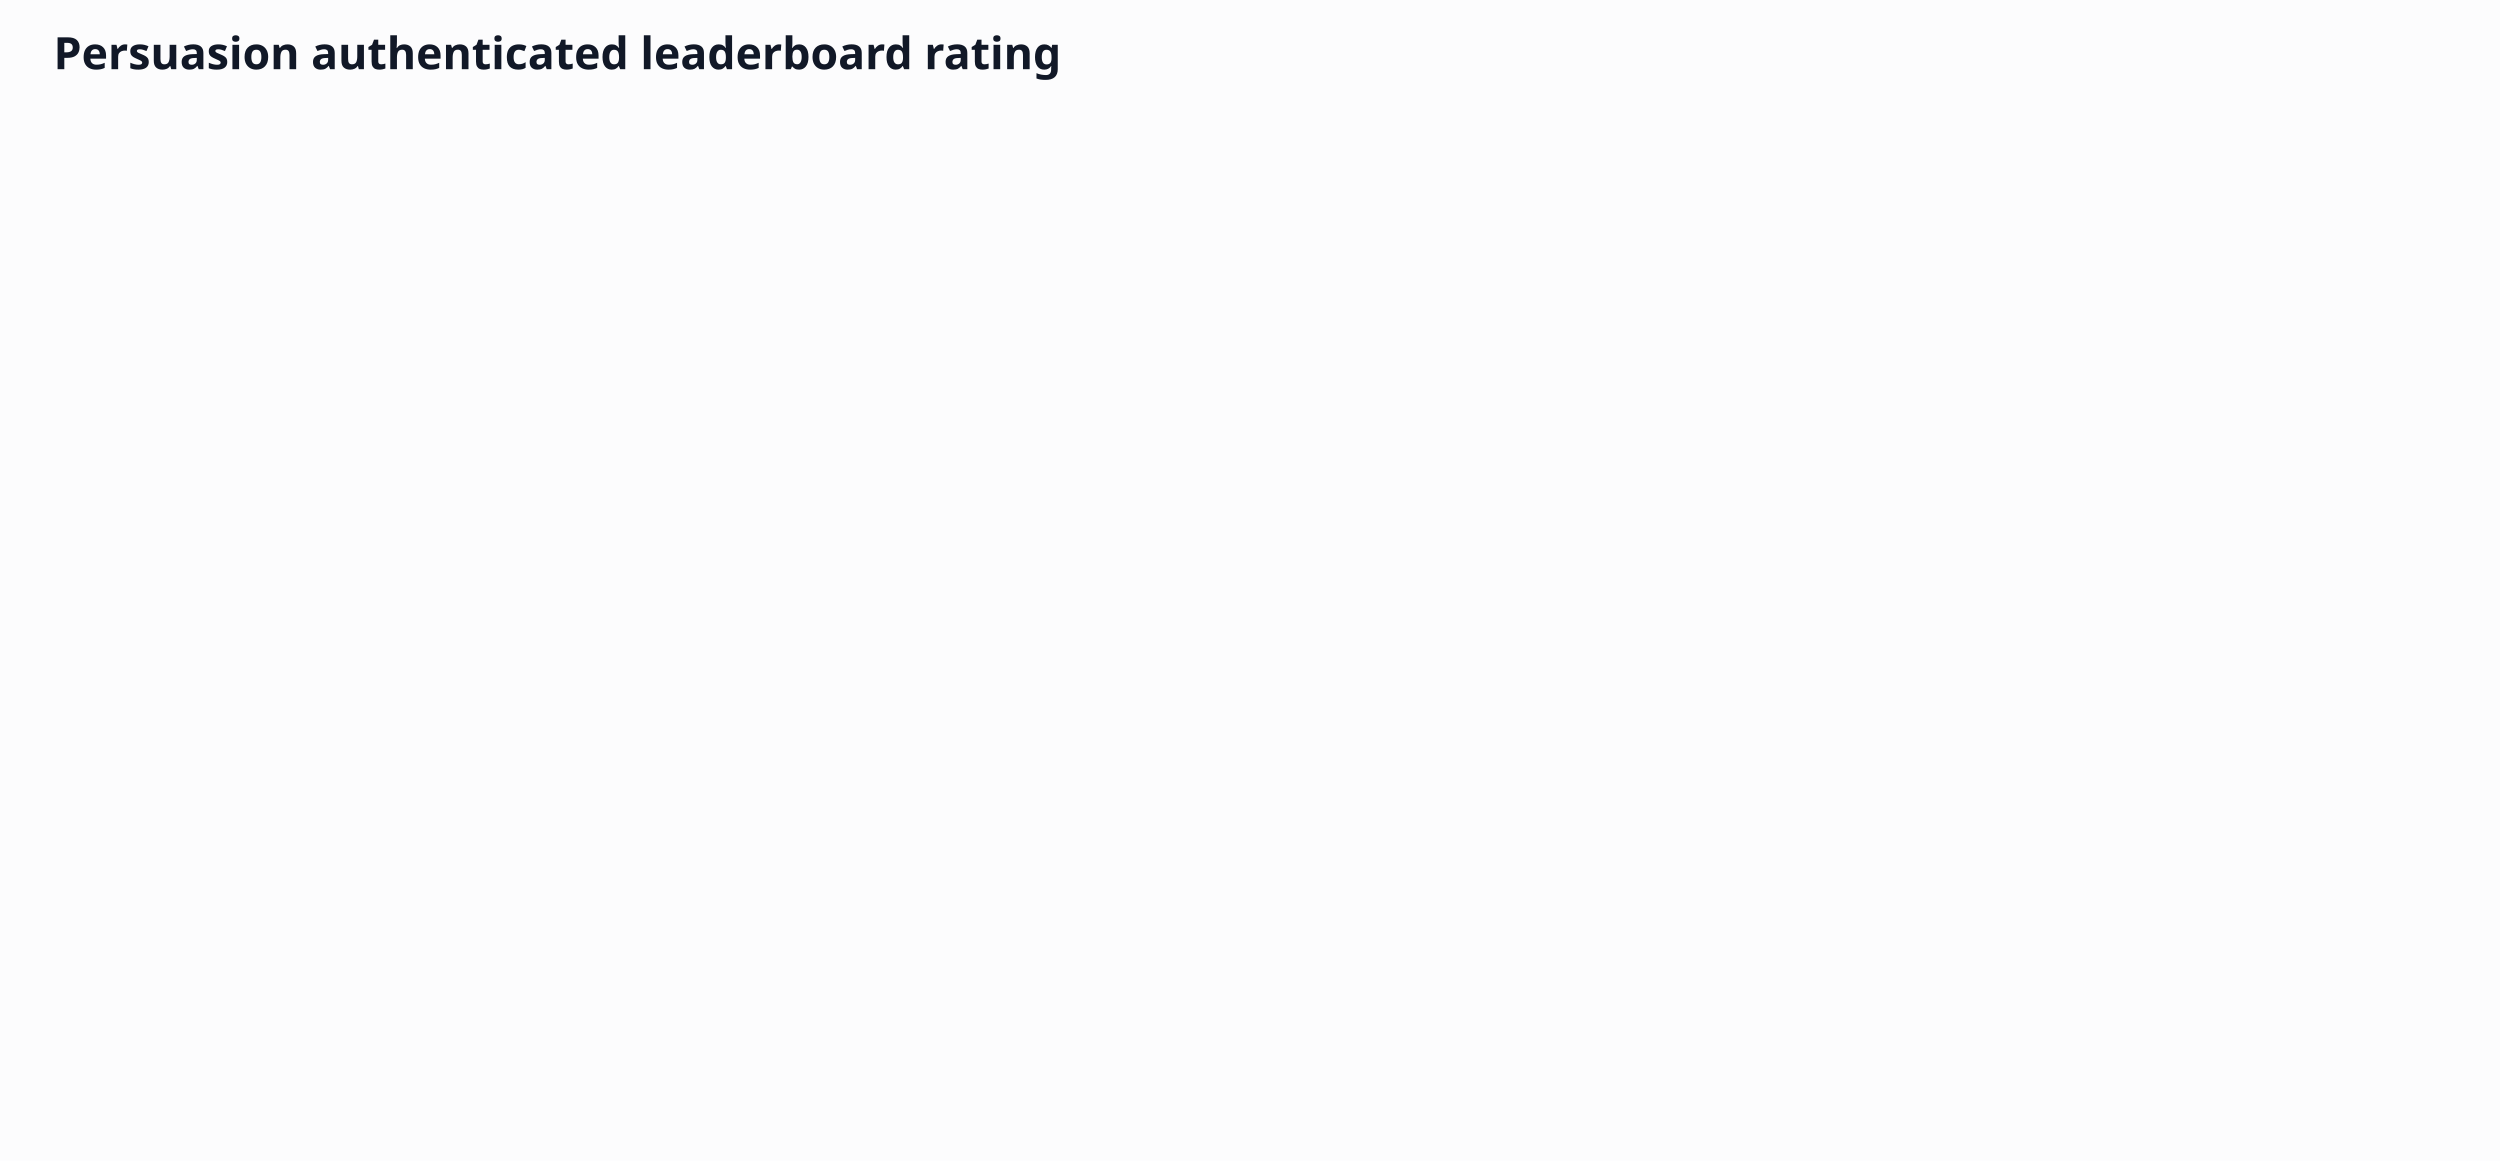
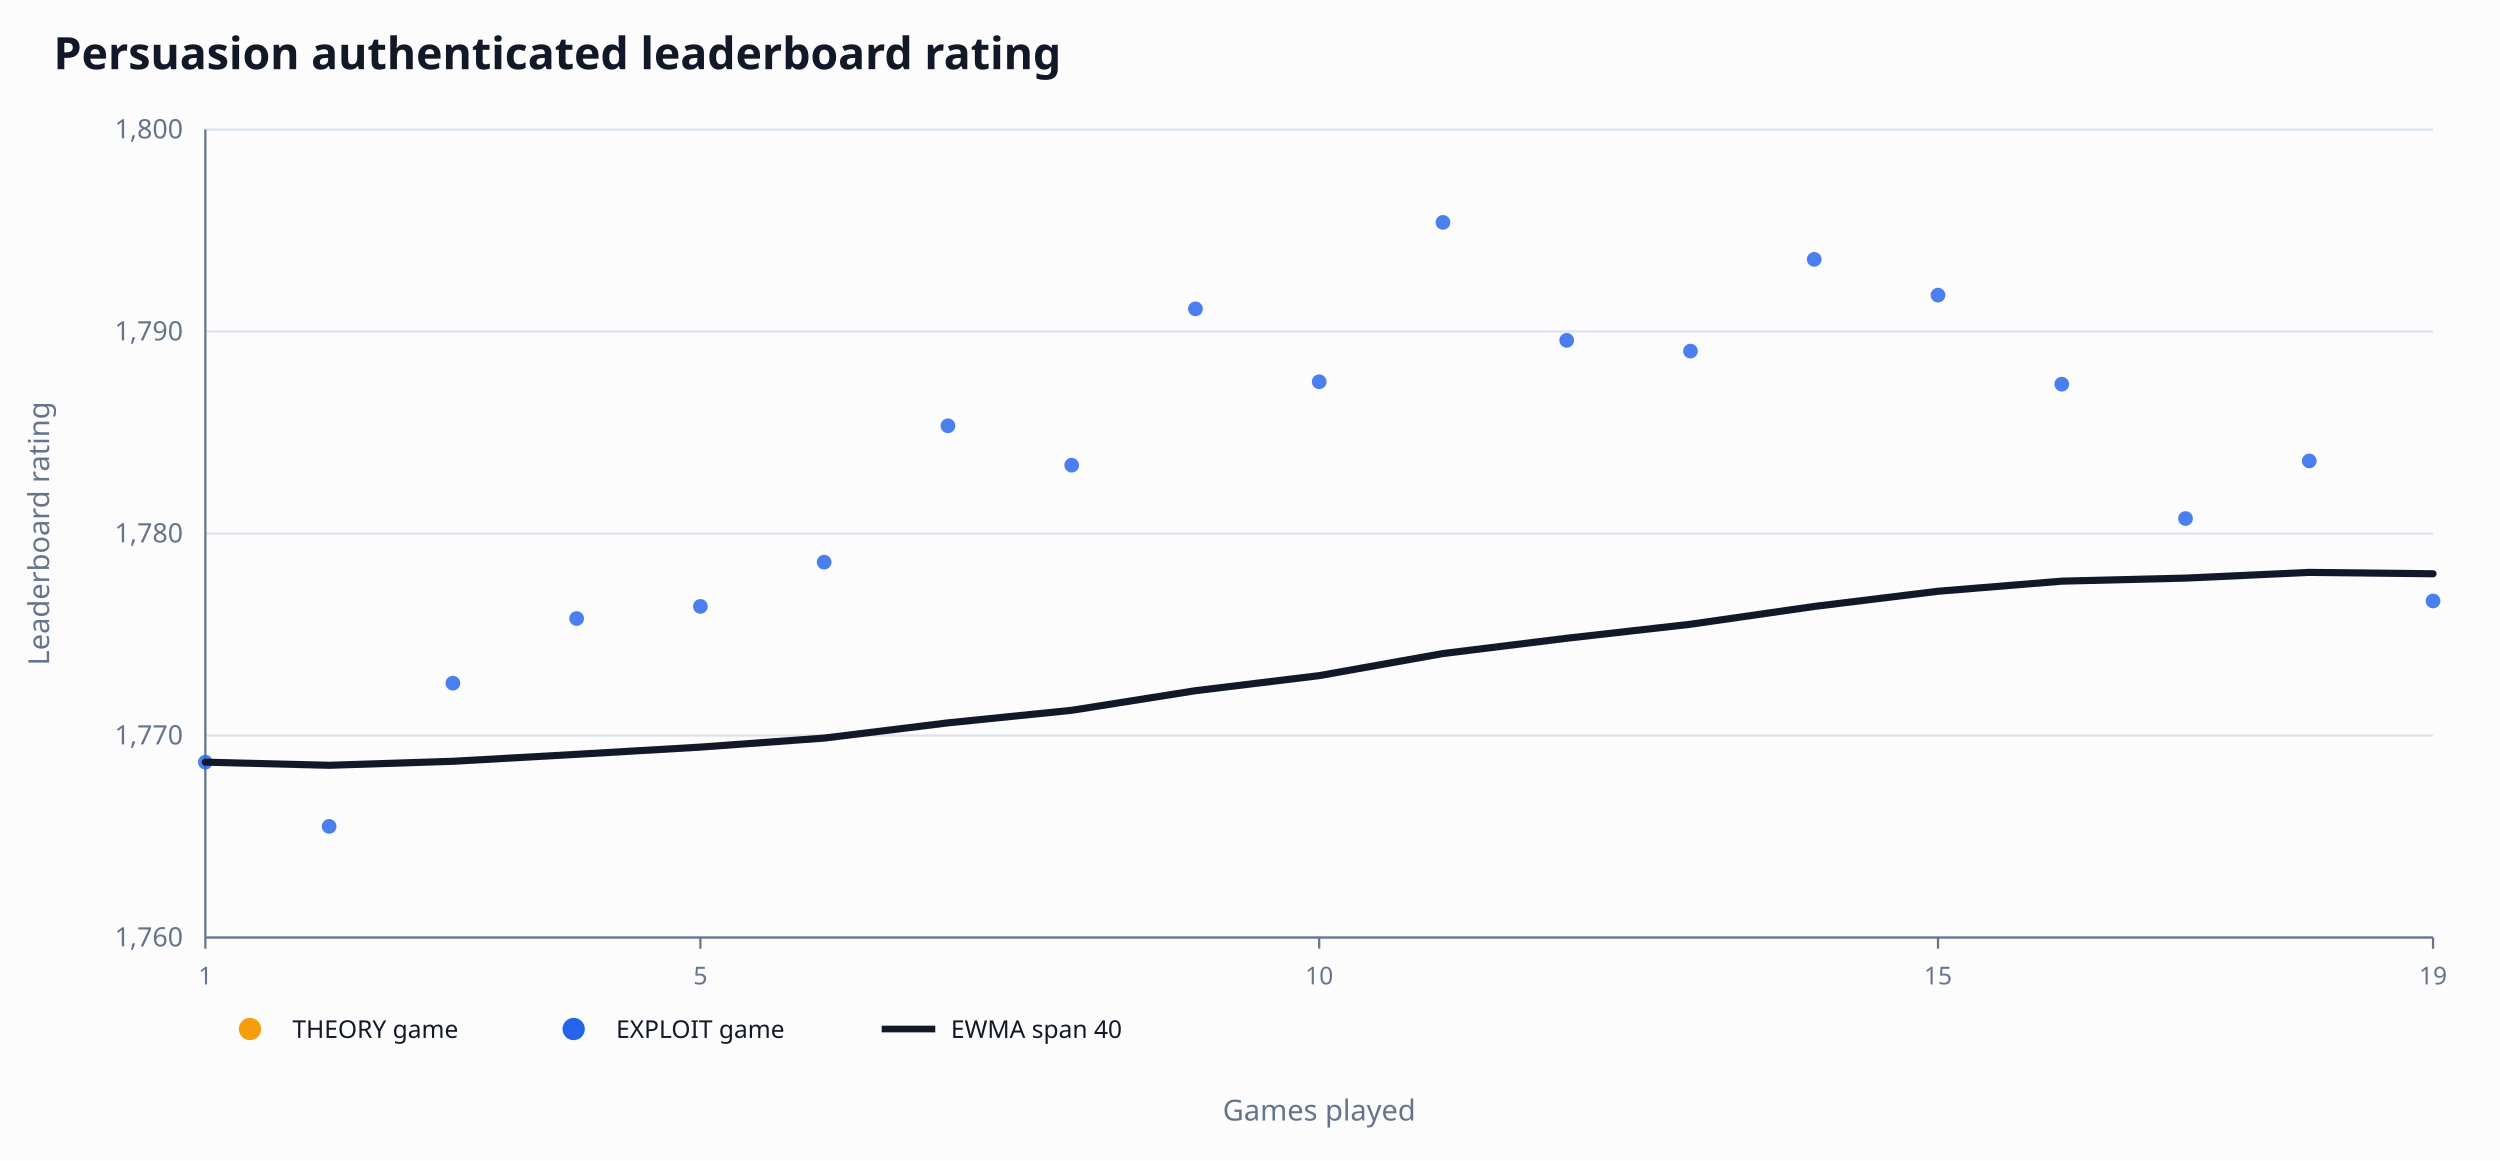
<svg xmlns="http://www.w3.org/2000/svg" width="1120" height="520" viewBox="0 0 1120 520">
  <rect width="100%" height="100%" fill="#fcfcfd" />
  <text x="24" y="31" font-family="system-ui,sans-serif" font-size="20" font-weight="700" fill="#111827">Persuasion authenticated leaderboard rating</text>
+   <line x1="92" y1="420.00" x2="1090" y2="420.00" stroke="#dbe3ee" stroke-width="1" />
+   <text x="82" y="424.00" text-anchor="end" font-family="system-ui,sans-serif" font-size="12" fill="#64748b">1,760</text>
+   <line x1="92" y1="329.50" x2="1090" y2="329.50" stroke="#dbe3ee" stroke-width="1" />
+   <text x="82" y="333.50" text-anchor="end" font-family="system-ui,sans-serif" font-size="12" fill="#64748b">1,770</text>
+   <line x1="92" y1="239.00" x2="1090" y2="239.00" stroke="#dbe3ee" stroke-width="1" />
+   <text x="82" y="243.00" text-anchor="end" font-family="system-ui,sans-serif" font-size="12" fill="#64748b">1,780</text>
+   <line x1="92" y1="148.50" x2="1090" y2="148.50" stroke="#dbe3ee" stroke-width="1" />
+   <text x="82" y="152.50" text-anchor="end" font-family="system-ui,sans-serif" font-size="12" fill="#64748b">1,790</text>
+   <line x1="92" y1="58.00" x2="1090" y2="58.00" stroke="#dbe3ee" stroke-width="1" />
+   <text x="82" y="62.00" text-anchor="end" font-family="system-ui,sans-serif" font-size="12" fill="#64748b">1,800</text>
+   <line x1="92.00" y1="420" x2="92.00" y2="425" stroke="#64748b" />
+   <text x="92.00" y="441" text-anchor="middle" font-family="system-ui,sans-serif" font-size="11" fill="#64748b">1</text>
+   <line x1="313.78" y1="420" x2="313.78" y2="425" stroke="#64748b" />
+   <text x="313.78" y="441" text-anchor="middle" font-family="system-ui,sans-serif" font-size="11" fill="#64748b">5</text>
+   <line x1="591.00" y1="420" x2="591.00" y2="425" stroke="#64748b" />
+   <text x="591.00" y="441" text-anchor="middle" font-family="system-ui,sans-serif" font-size="11" fill="#64748b">10</text>
+   <line x1="868.22" y1="420" x2="868.22" y2="425" stroke="#64748b" />
+   <text x="868.22" y="441" text-anchor="middle" font-family="system-ui,sans-serif" font-size="11" fill="#64748b">15</text>
+   <line x1="1090.00" y1="420" x2="1090.00" y2="425" stroke="#64748b" />
+   <text x="1090.00" y="441" text-anchor="middle" font-family="system-ui,sans-serif" font-size="11" fill="#64748b">19</text>
+   <line x1="92" y1="58" x2="92" y2="420" stroke="#64748b" />
+   <line x1="92" y1="420" x2="1090" y2="420" stroke="#64748b" />
+   <text x="591.00" y="502" text-anchor="middle" font-family="system-ui,sans-serif" font-size="13" fill="#64748b">Games played</text>
+   <text x="22" y="239.00" text-anchor="middle" transform="rotate(-90 22 239.00)" font-family="system-ui,sans-serif" font-size="13" fill="#64748b">Leaderboard rating</text>
+   <circle cx="92.00" cy="341.45" r="3.3" fill="#2563eb" opacity="0.82" />
+   <circle cx="147.44" cy="370.23" r="3.3" fill="#2563eb" opacity="0.82" />
+   <circle cx="202.89" cy="306.06" r="3.3" fill="#2563eb" opacity="0.82" />
+   <circle cx="258.33" cy="277.10" r="3.3" fill="#2563eb" opacity="0.82" />
+   <circle cx="313.78" cy="271.67" r="3.3" fill="#2563eb" opacity="0.82" />
+   <circle cx="369.22" cy="251.85" r="3.3" fill="#2563eb" opacity="0.82" />
+   <circle cx="424.67" cy="190.76" r="3.3" fill="#2563eb" opacity="0.82" />
+   <circle cx="480.11" cy="208.41" r="3.3" fill="#2563eb" opacity="0.82" />
+   <circle cx="535.56" cy="138.36" r="3.3" fill="#2563eb" opacity="0.82" />
+   <circle cx="591.00" cy="171.03" r="3.3" fill="#2563eb" opacity="0.82" />
+   <circle cx="646.44" cy="99.63" r="3.3" fill="#2563eb" opacity="0.82" />
+   <circle cx="701.89" cy="152.48" r="3.3" fill="#2563eb" opacity="0.82" />
+   <circle cx="757.33" cy="157.28" r="3.3" fill="#2563eb" opacity="0.82" />
+   <circle cx="812.78" cy="116.19" r="3.3" fill="#2563eb" opacity="0.82" />
+   <circle cx="868.22" cy="132.21" r="3.3" fill="#2563eb" opacity="0.82" />
+   <circle cx="923.67" cy="172.12" r="3.3" fill="#2563eb" opacity="0.82" />
+   <circle cx="979.11" cy="232.30" r="3.3" fill="#2563eb" opacity="0.82" />
+   <circle cx="1034.56" cy="206.51" r="3.3" fill="#2563eb" opacity="0.82" />
+   <circle cx="1090.00" cy="269.23" r="3.3" fill="#2563eb" opacity="0.82" />
+   <polyline points="92.00,341.45 147.44,342.85 202.89,341.06 258.33,337.94 313.78,334.70 369.22,330.66 424.67,323.84 480.11,318.21 535.56,309.43 591.00,302.68 646.44,292.78 701.89,285.93 757.33,279.66 812.78,271.68 868.22,264.88 923.67,260.36 979.11,258.99 1034.56,256.43 1090.00,257.05" fill="none" stroke="#111827" stroke-width="3.2" stroke-linejoin="round" stroke-linecap="round" />
+   <circle cx="112" cy="461" r="5" fill="#f59e0b" />
+   <text x="131" y="465" font-family="system-ui,sans-serif" font-size="11" fill="#111827">THEORY game</text>
+   <circle cx="257" cy="461" r="5" fill="#2563eb" />
+   <text x="276" y="465" font-family="system-ui,sans-serif" font-size="11" fill="#111827">EXPLOIT game</text>
+   <line x1="395" y1="461" x2="419" y2="461" stroke="#111827" stroke-width="3" />
+   <text x="426" y="465" font-family="system-ui,sans-serif" font-size="11" fill="#111827">EWMA span 40</text>
</svg>
